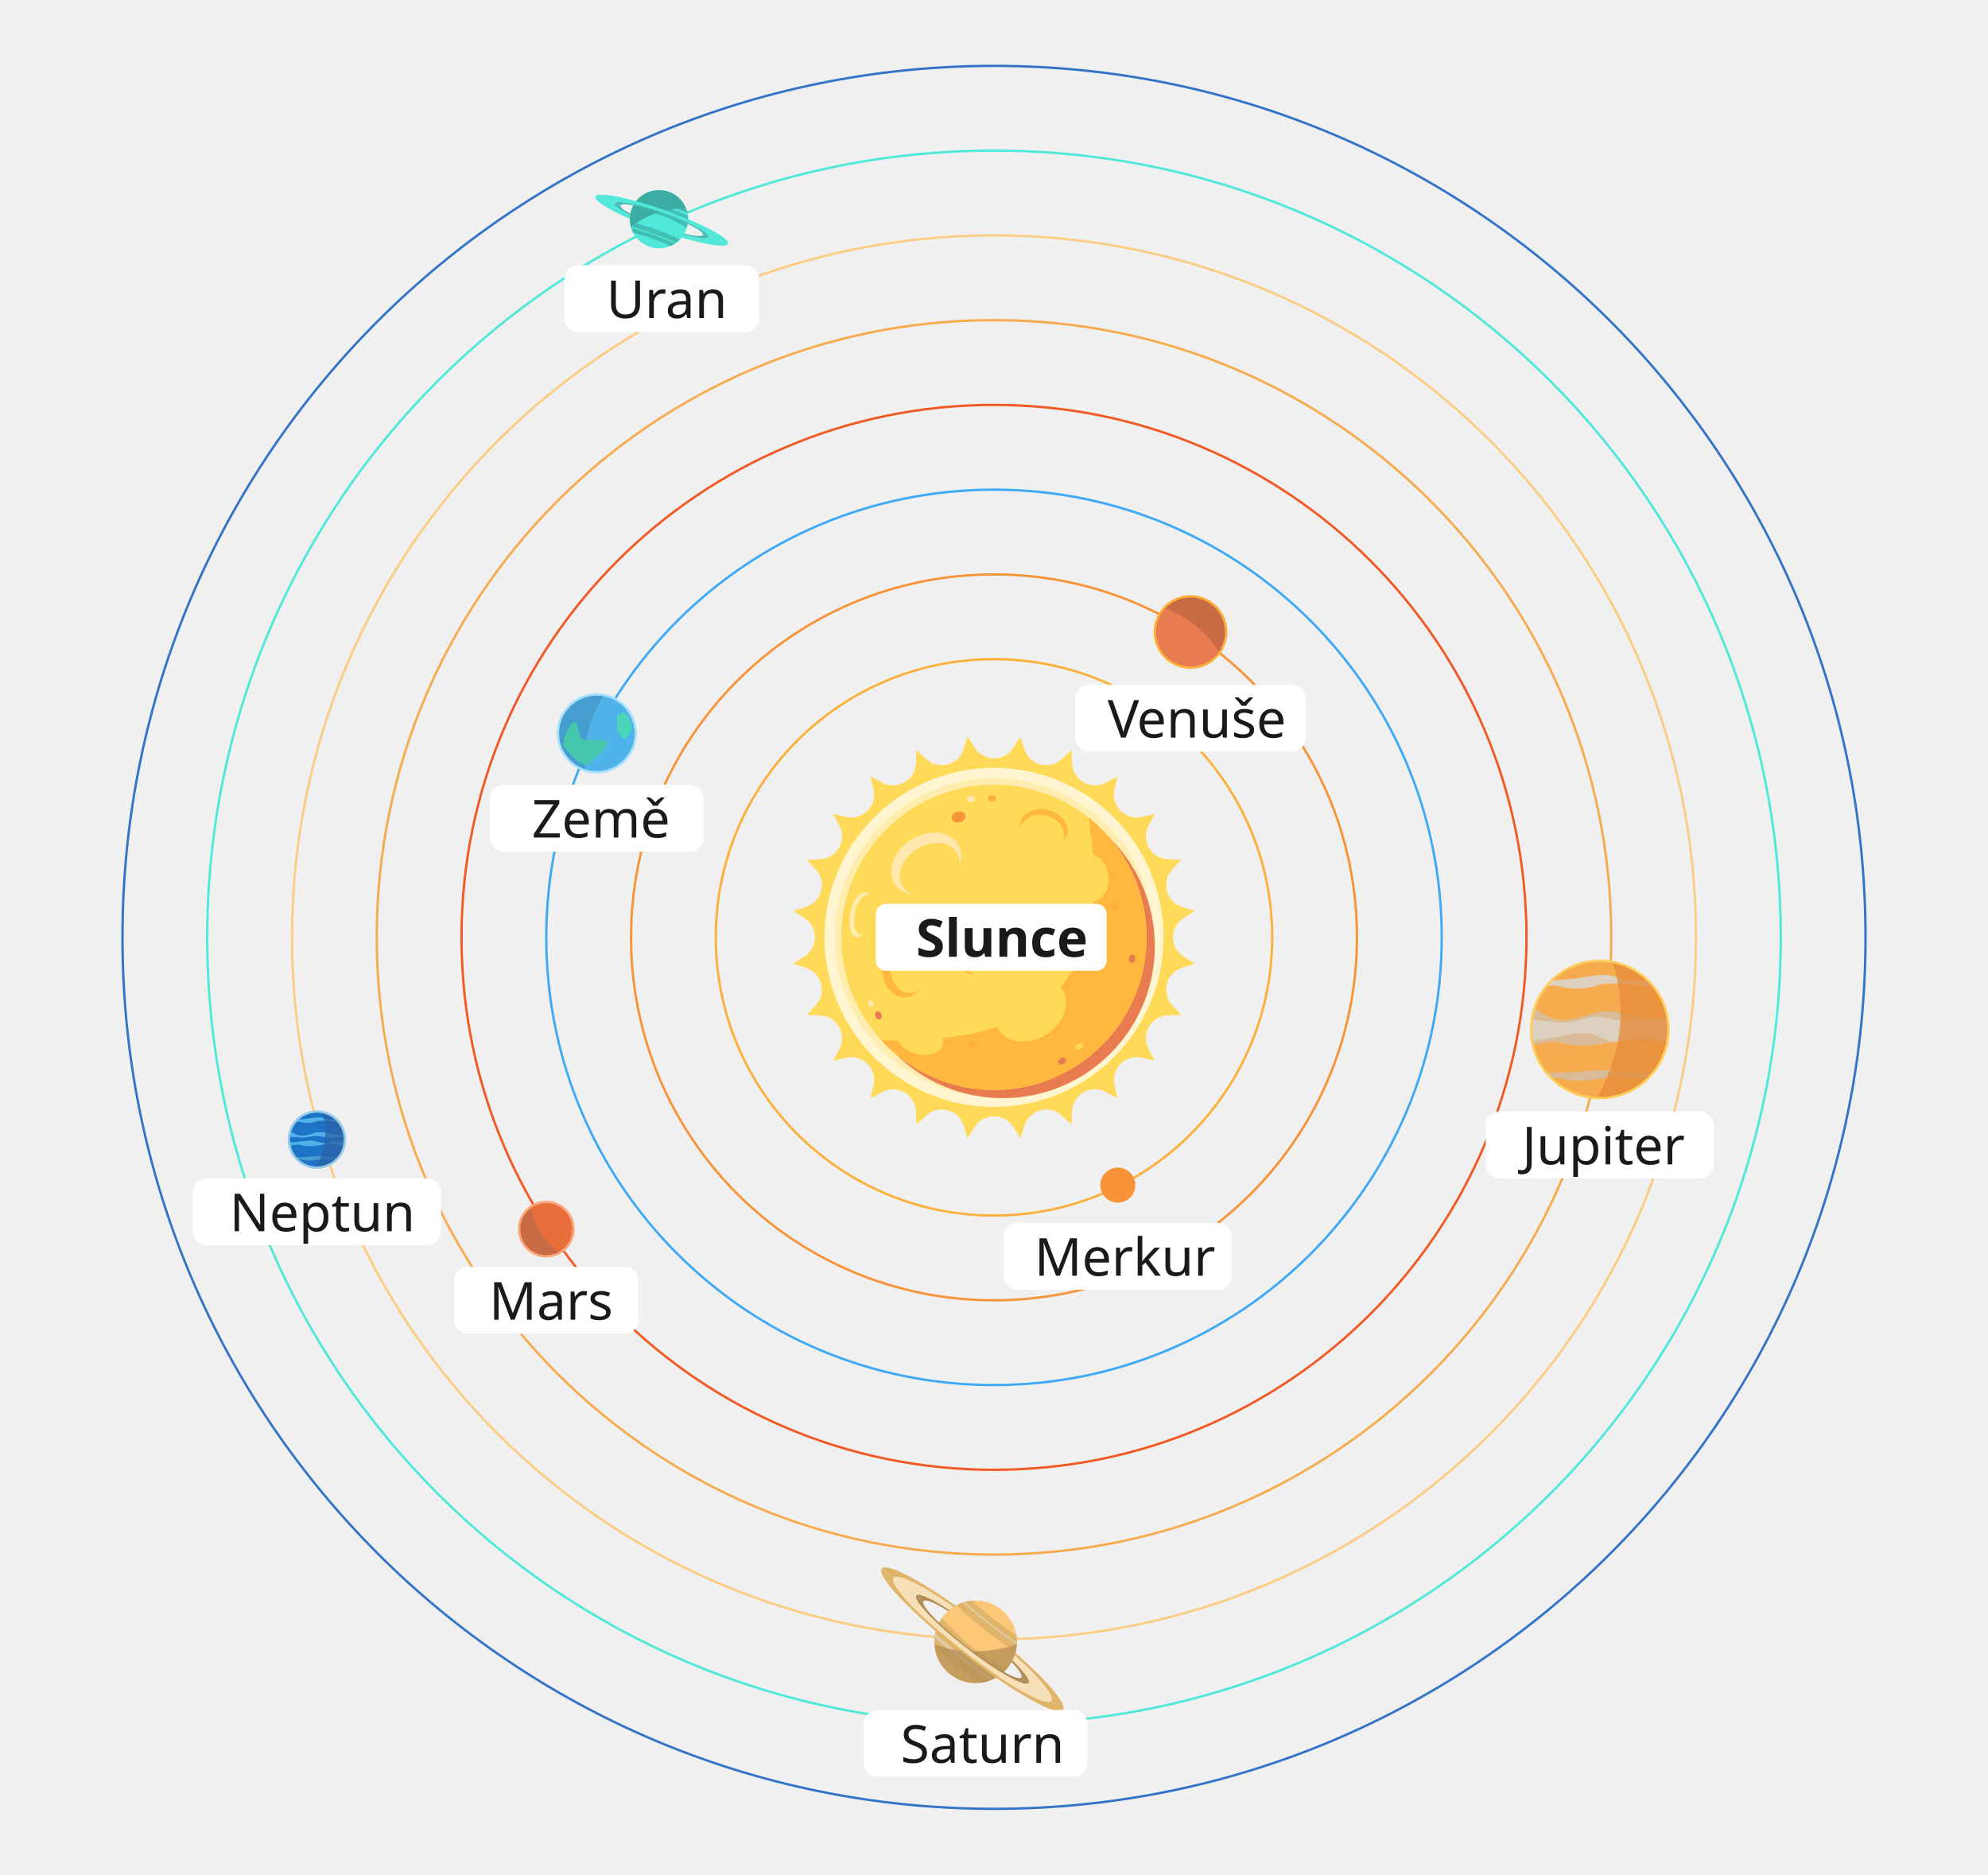
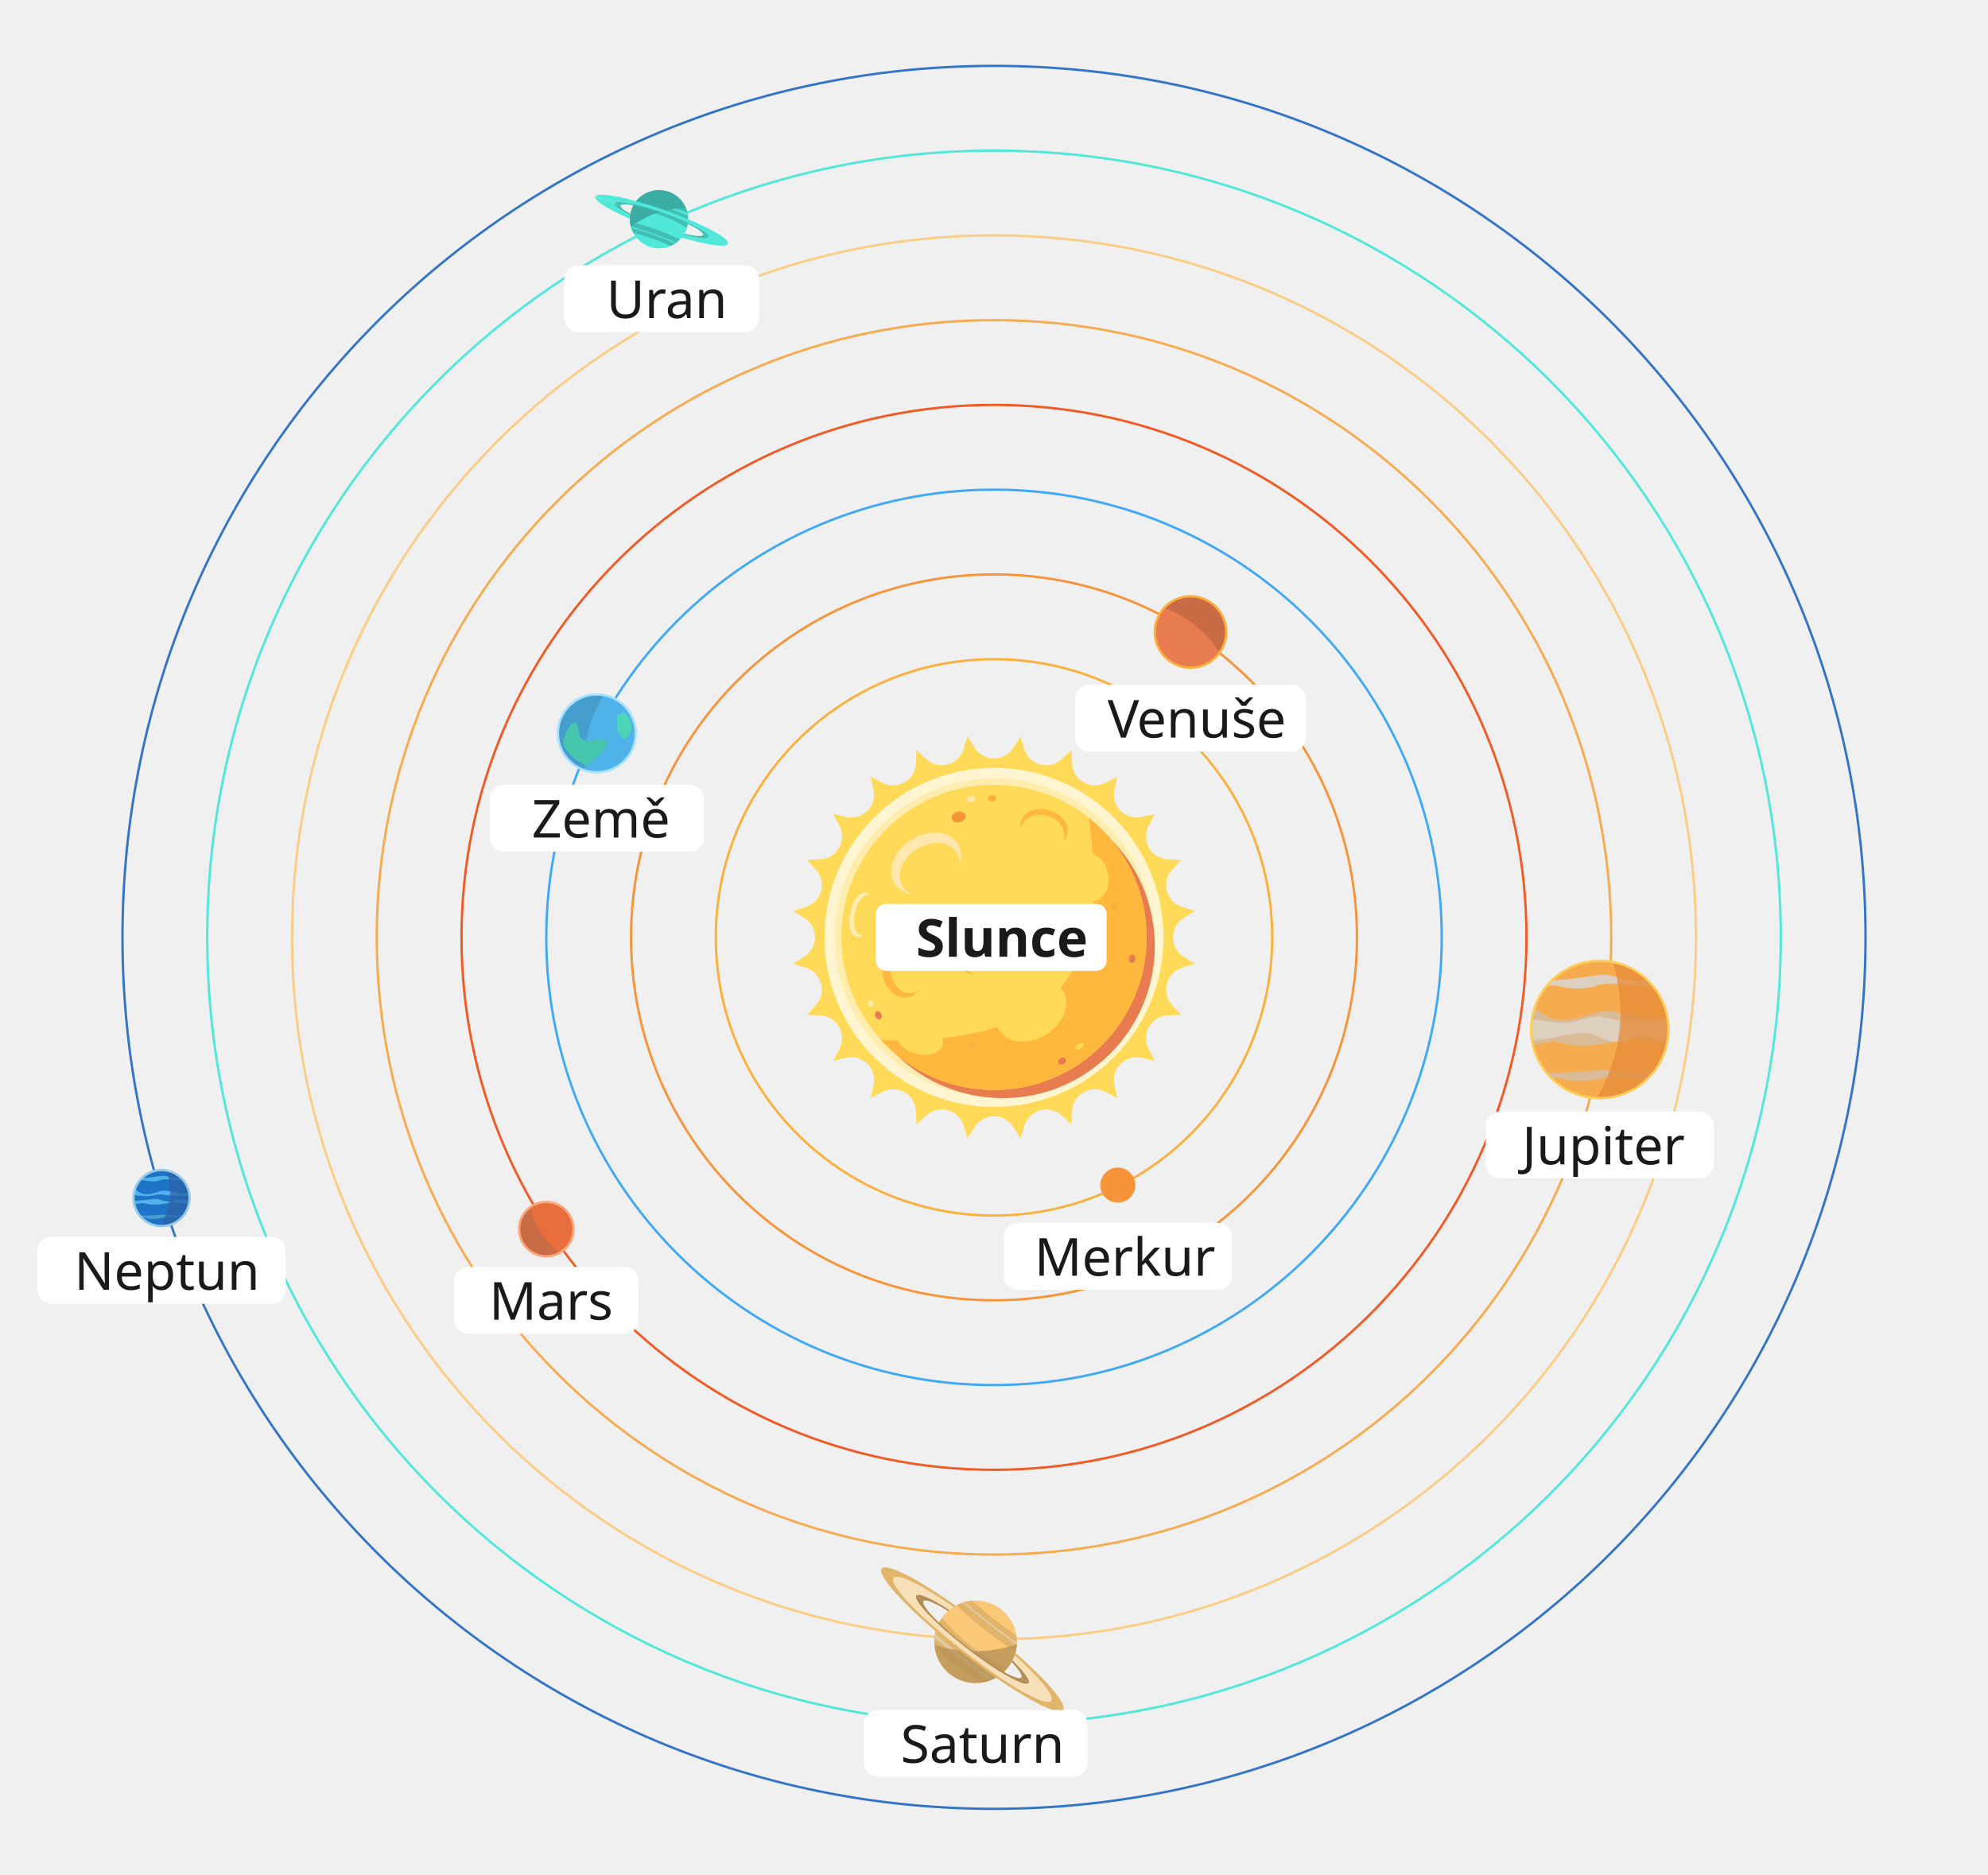
<svg xmlns="http://www.w3.org/2000/svg" id="a" viewBox="0 0 844 795.93">
  <defs>
    <clipPath id="b">
      <circle cx="422" cy="397.97" r="64.8" style="fill:#ffda59;" />
    </clipPath>
    <clipPath id="c">
      <circle cx="253.38" cy="311.35" r="16.53" style="fill:#4fb2e8; stroke:#a8e1ff; stroke-miterlimit:10;" />
    </clipPath>
    <clipPath id="d">
      <circle cx="231.92" cy="521.85" r="11.54" style="fill:#e86e3c; stroke:#fba67b; stroke-miterlimit:10;" />
    </clipPath>
    <clipPath id="e">
      <circle cx="679.2" cy="437.08" r="29.16" style="fill:#f7ab4f; stroke:#ffcd59; stroke-miterlimit:10;" />
    </clipPath>
    <clipPath id="f">
      <circle cx="505.43" cy="268.32" r="15.16" style="fill:#e87b4f; stroke:#fbb03b; stroke-miterlimit:10;" />
    </clipPath>
    <clipPath id="g">
      <circle cx="414.19" cy="697.06" r="17.53" style="fill:#fbc878;" />
    </clipPath>
    <clipPath id="h">
      <circle cx="279.79" cy="93.08" r="12.36" style="fill:#4fe8d9;" />
    </clipPath>
    <clipPath id="i">
-       <circle cx="134.54" cy="483.82" r="11.91" style="fill:#1e73c7; stroke:#97cbe8; stroke-miterlimit:10;" />
+       <circle cx="68.59" cy="508.66" r="11.91" style="fill:#1e73c7; stroke:#97cbe8; stroke-miterlimit:10;" />
    </clipPath>
  </defs>
  <path d="m430.2,317.46l3.03-4.79,1.69,5.41c2.12,6.79,10.6,9.06,15.83,4.24l4.17-3.84.23,5.66c.29,7.11,7.89,11.5,14.2,8.2l5.02-2.63-1.24,5.53c-1.56,6.95,4.64,13.15,11.59,11.59l5.53-1.24-2.63,5.02c-3.3,6.31,1.08,13.9,8.2,14.2l5.66.23-3.84,4.17c-4.82,5.24-2.55,13.71,4.24,15.83l5.41,1.69-4.79,3.03c-6.01,3.81-6.01,12.58,0,16.39l4.79,3.03-5.41,1.69c-6.79,2.12-9.06,10.6-4.24,15.83l3.84,4.17-5.66.23c-7.11.29-11.5,7.89-8.2,14.2l2.63,5.02-5.53-1.24c-6.95-1.56-13.15,4.64-11.59,11.59l1.24,5.53-5.02-2.63c-6.31-3.3-13.9,1.08-14.2,8.2l-.23,5.66-4.17-3.84c-5.24-4.82-13.71-2.55-15.83,4.24l-1.69,5.41-3.03-4.79c-3.81-6.01-12.58-6.01-16.39,0l-3.03,4.79-1.69-5.41c-2.12-6.79-10.6-9.06-15.83-4.24l-4.17,3.84-.23-5.66c-.29-7.11-7.89-11.5-14.2-8.2l-5.02,2.63,1.24-5.53c1.56-6.95-4.64-13.15-11.59-11.59l-5.53,1.24,2.63-5.02c3.3-6.31-1.08-13.9-8.2-14.2l-5.66-.23,3.84-4.17c4.82-5.24,2.55-13.71-4.24-15.83l-5.41-1.69,4.79-3.03c6.01-3.81,6.01-12.58,0-16.39l-4.79-3.03,5.41-1.69c6.79-2.12,9.06-10.6,4.24-15.83l-3.84-4.17,5.66-.23c7.11-.29,11.5-7.89,8.2-14.2l-2.63-5.02,5.53,1.24c6.95,1.56,13.15-4.64,11.59-11.59l-1.24-5.53,5.02,2.63c6.31,3.3,13.9-1.08,14.2-8.2l.23-5.66,4.17,3.84c5.24,4.82,13.71,2.55,15.83-4.24l1.69-5.41,3.03,4.79c3.81,6.01,12.58,6.01,16.39,0Z" style="fill:#ffda59;" />
  <circle cx="422" cy="397.97" r="71.97" style="fill:#fff5d1;" />
  <circle cx="422" cy="397.97" r="298.03" style="fill:none; stroke:#fbcc83; stroke-miterlimit:10;" />
  <circle cx="422" cy="397.97" r="67.61" style="fill:#ffedb0;" />
  <circle cx="425.72" cy="401.68" r="64.55" style="fill:#e87b4f;" />
  <g>
    <circle cx="422" cy="397.97" r="64.8" style="fill:#ffda59;" />
    <g style="clip-path:url(#b);">
      <path d="m460.92,340.36c16.07,83.29-23.75,105.87-100.67,100.67v31.99h128.44v-129.68l-27.77-2.98Z" style="fill:#ffb83d;" />
      <ellipse cx="365.54" cy="388.41" rx="9.7" ry="4.67" transform="translate(-87.7 669.59) rotate(-78.55)" style="fill:#ffedb0;" />
      <ellipse cx="367.21" cy="388.46" rx="8.68" ry="4.41" transform="translate(-86.4 671.27) rotate(-78.55)" style="fill:#ffda59;" />
      <ellipse cx="437.78" cy="429.08" rx="15.87" ry="12.03" transform="translate(-161.6 300.59) rotate(-32.33)" style="fill:#ffda59;" />
      <ellipse cx="395.21" cy="366.52" rx="13.56" ry="10.28" transform="translate(-134.74 268.13) rotate(-32.33)" style="fill:#fbb03b;" />
      <ellipse cx="393.23" cy="366.76" rx="15.87" ry="12.03" transform="translate(-135.18 267.11) rotate(-32.33)" style="fill:#ffe7ad;" />
      <ellipse cx="407" cy="346.82" rx="3" ry="2.27" transform="translate(-76.39 118.21) rotate(-15.12)" style="fill:#f79439;" />
      <ellipse cx="394.72" cy="369.24" rx="13.56" ry="10.28" transform="translate(-136.27 268.29) rotate(-32.33)" style="fill:#ffda59;" />
      <ellipse cx="383.68" cy="411.41" rx="9.2" ry="12.14" transform="translate(-22.13 21.81) rotate(-3.17)" style="fill:#ffb83d;" />
      <ellipse cx="385.89" cy="411.34" rx="7.86" ry="10.38" transform="translate(-22.13 21.94) rotate(-3.17)" style="fill:#ffda59;" />
      <ellipse cx="458.26" cy="444.24" rx="1.92" ry="1.11" transform="translate(-160.72 288.65) rotate(-30)" style="fill:#ffda59;" />
      <ellipse cx="369.76" cy="426.09" rx="1.11" ry="1.4" transform="translate(-150.73 208.45) rotate(-26.36)" style="fill:#ffe7ad;" />
      <ellipse cx="390.49" cy="440.72" rx="6.82" ry="10.16" transform="translate(-143.42 689.03) rotate(-73.4)" style="fill:#ffda59;" />
      <ellipse cx="443.28" cy="351.38" rx="7.7" ry="10.16" transform="translate(-20.09 675.81) rotate(-73.4)" style="fill:#ffb83d;" />
      <ellipse cx="442.52" cy="353.75" rx="7.7" ry="9.46" transform="translate(-22.9 676.77) rotate(-73.4)" style="fill:#ffda59;" />
      <circle cx="415.35" cy="403.02" r="10.99" style="fill:#ffb83d;" />
      <circle cx="417.29" cy="404.47" r="9.91" style="fill:#ffda59;" />
      <ellipse cx="421.13" cy="339" rx="1.79" ry="1.36" transform="translate(-18.08 23.77) rotate(-3.17)" style="fill:#fbb03b;" />
      <ellipse cx="412.17" cy="339.24" rx="1.79" ry="1.36" transform="translate(-18.1 23.28) rotate(-3.17)" style="fill:#ffe7ad;" />
      <ellipse cx="412.51" cy="443.53" rx="1.79" ry="1.36" transform="translate(-23.86 23.46) rotate(-3.17)" style="fill:#fbb03b;" />
      <ellipse cx="473.19" cy="384.65" rx="1.79" ry="1.36" transform="translate(43.82 817.66) rotate(-84.35)" style="fill:#fbb03b;" />
      <ellipse cx="480.62" cy="407.04" rx="1.79" ry="1.36" transform="translate(28.24 845.25) rotate(-84.35)" style="fill:#e87b4f;" />
      <ellipse cx="372.87" cy="431.09" rx="1.36" ry="1.79" transform="translate(-142.53 187.72) rotate(-23.87)" style="fill:#e87b4f;" />
      <ellipse cx="450.85" cy="450.49" rx="1.79" ry="1.36" transform="translate(-164.84 285.78) rotate(-30)" style="fill:#e87b4f;" />
      <ellipse cx="462.9" cy="372.47" rx="7.7" ry="10.16" transform="translate(-51.4 74.97) rotate(-8.77)" style="fill:#ffda59;" />
    </g>
  </g>
  <circle cx="422" cy="397.97" r="118.11" style="fill:none; stroke:#fbb03b; stroke-miterlimit:10;" />
  <circle cx="422" cy="397.97" r="154.09" style="fill:none; stroke:#f79439; stroke-miterlimit:10;" />
  <circle cx="422" cy="397.97" r="190.08" style="fill:none; stroke:#3fa9f5; stroke-miterlimit:10;" />
  <circle cx="422" cy="397.97" r="226.06" style="fill:none; stroke:#f15a24; stroke-miterlimit:10;" />
  <circle cx="422" cy="397.97" r="262.05" style="fill:none; stroke:#f7ab4f; stroke-miterlimit:10;" />
  <circle cx="422" cy="397.97" r="334.02" style="fill:none; stroke:#4fe8d9; stroke-miterlimit:10;" />
  <circle cx="422" cy="397.97" r="370" style="fill:none; stroke:#3374c7; stroke-miterlimit:10;" />
  <g>
    <circle cx="253.38" cy="311.35" r="16.53" style="fill:#4fb2e8;" />
    <g style="clip-path:url(#c);">
      <path d="m260.69,289.37c-8.89,10.75-14.4,23.97-11.99,43.02l-16.51-14.35,2.62-21.59,25.88-7.08Z" style="fill:#469ecf;" />
      <path d="m251.15,323.47s7.92-6.92,6.63-8.74c-1.29-1.82-8.51.6-10.49-.9-1.98-1.5-1.52-7.27-3.62-7.02-2.1.26-5.69,8.33-4.18,10.3,1.51,1.97,8.24,10.45,11.66,6.36Z" style="fill:#45c7ad;" />
      <path d="m263.96,302.79s-2.19.75-1.96,1.94c.23,1.19-.49,4.05.15,5.24s1.7,3.39,2.79,3.74c1.09.35,3.64-3.82,3.34-5.13s-1.71-7.02-4.32-5.77Z" style="fill:#4bd6ba;" />
    </g>
    <circle cx="253.38" cy="311.35" r="16.53" style="fill:none; stroke:#a8e1ff; stroke-miterlimit:10;" />
  </g>
  <g>
    <circle cx="231.92" cy="521.85" r="11.54" style="fill:#e86e3c;" />
    <g style="clip-path:url(#d);">
      <path d="m224.23,507.63c1.22,9.66,5.32,18.78,16.16,26.65l-15.19,1.55-9.73-11.65,8.76-16.55Z" style="fill:#c96b44;" />
    </g>
    <circle cx="231.92" cy="521.85" r="11.54" style="fill:none; stroke:#fba67b; stroke-miterlimit:10;" />
  </g>
  <g>
    <circle cx="679.2" cy="437.08" r="29.16" style="fill:#f7ab4f;" />
    <g style="clip-path:url(#e);">
      <path d="m723.78,429.39s-17.67,3.76-23.84,2.85c-6.17-.91-14.11-3.43-20.23-2.77-6.12.66-16.38,7.83-26.42-.25-7.84-6.31-14.44-1.13-14.44-1.13,0,0-5.31,12.47-5.1,15.89.21,3.42,18.52-.56,23.63-1.47,5.11-.91,6.22,1.83,16.22,1.38,10-.46,14.86-3.12,24.44-2.09,9.58,1.03,23.36,4.81,28.38,2.41,5.02-2.39-2.64-14.82-2.64-14.82Z" style="fill:#d9bb97;" />
      <path d="m648.96,432.42s12.78,2.26,17.24,1.71c4.46-.55,8.39-2.84,12.82-2.45,4.42.39,12.43,3.34,21.51,2.24,9.08-1.1,9.85-2.29,9.85-2.29,0,0,3.84,7.49,3.69,9.55s-13.08-1.16-16.78-1.71c-3.69-.55-3.39,3.08-10.62,2.81-7.24-.27-8.62-4.25-15.55-3.63-6.93.62-20.44,4.11-24.08,2.67-3.63-1.44,1.91-8.9,1.91-8.9Z" style="fill:#ded0be;" />
      <path d="m711.02,415.48s-13.77.96-18.58.73c-4.81-.23-7.23-2.5-12-2.33-4.77.17-15.2,2.71-24.99,2.25-9.79-.47-10.62-.97-10.62-.97,0,0-4.14,3.19-3.98,4.06.16.87,14.1-.5,18.08-.73,3.98-.23,3.65,1.31,11.45,1.19,7.8-.12,7.06-2.34,14.52-2.08,7.47.26,24.26,2.28,28.18,1.67,3.91-.61-2.06-3.79-2.06-3.79Z" style="fill:#ded0be;" />
      <path d="m711.85,454.65s-13.77.96-18.58.73-9.04-1.21-13.81-1.04c-4.77.17-13.39,1.42-23.18.95-9.79-.47-10.62-.97-10.62-.97,0,0-4.14,3.19-3.98,4.06.16.87,14.1-.5,18.08-.73s3.65,1.31,11.45,1.19c7.8-.12,9.29-1.81,16.75-1.54,7.47.26,22.03,1.75,25.95,1.14,3.91-.61-2.06-3.79-2.06-3.79Z" style="fill:#d9bb97;" />
      <path d="m671.3,476.34c15.09-20.51,23.64-46.65,9.42-78.2l32.62,20.62,1.19,38.34-43.23,19.24Z" style="fill:#e68a35; opacity:.75;" />
    </g>
    <circle cx="679.2" cy="437.08" r="29.16" style="fill:none; stroke:#ffcd59; stroke-miterlimit:10;" />
  </g>
  <g>
    <circle cx="505.43" cy="268.32" r="15.16" style="fill:#e87b4f;" />
    <g style="clip-path:url(#f);">
      <path d="m520.97,282.8c-5.58-11.51-14.5-21.16-31.31-26.4l18.27-8.3,17.01,10.42-3.97,24.28Z" style="fill:#c96b44;" />
    </g>
    <circle cx="505.43" cy="268.32" r="15.16" style="fill:none; stroke:#fbb03b; stroke-miterlimit:10;" />
  </g>
  <g>
    <path d="m417.25,690.32c-21.25-16.56-40.45-27.45-42.9-24.31l5.03,3.92c2.12-2.73,18.82,6.74,37.29,21.13,18.47,14.4,31.72,28.28,29.59,31l5.03,3.92c2.44-3.14-12.8-19.11-34.05-35.67Z" style="fill:#e0b469;" />
    <path d="m415.57,692.47c-13.2-10.29-25.13-17.05-26.65-15.1l3.13,2.44c1.32-1.69,11.69,4.18,23.16,13.13,11.47,8.94,19.7,17.57,18.38,19.26l3.13,2.44c1.52-1.95-7.95-11.87-21.15-22.16Z" style="fill:#b38e54;" />
    <path d="m415.57,692.47c13.2,10.29,22.67,20.21,21.15,22.16l9.54,7.44c2.12-2.73-11.12-16.61-29.59-31-18.47-14.4-35.16-23.86-37.29-21.13l9.54,7.44c1.52-1.95,13.45,4.81,26.65,15.1Z" style="fill:#f7e0b7;" />
    <g>
      <circle cx="414.19" cy="697.06" r="17.53" style="fill:#fbc878;" />
      <g style="clip-path:url(#g);">
        <path d="m433.53,702.55c-10.5-6.22-20.18-13.83-29.14-22.71l3.68-4.72c8.67,8.81,18.39,16.37,29.14,22.71l-3.68,4.72Z" style="fill:#e0b469;" />
        <path d="m434.94,700.49c-10.19-6.74-19.89-14.34-29.14-22.71l.49-.62c9.27,8.59,18.31,15.67,29.14,22.71l-.49.62Z" style="fill:#e0cba6;" />
        <path d="m421.88,717.07c-11.23-5.28-20.89-12.93-29.14-22.71l6.49-8.33c7.91,9.79,17.64,17.34,29.14,22.71l-6.49,8.33Z" style="fill:#e0b469;" />
        <path d="m423.02,715.36c-10.15-6.79-19.86-14.38-29.14-22.71l.9-1.15c9.39,8.61,18.44,15.68,29.14,22.71l-.9,1.15Z" style="fill:#e0cba6;" />
        <path d="m389.68,695.41c13.4,6.27,28.44,8.41,47.35.87l-10.34,20.77-22.86,3.05-14.14-24.68Z" style="fill:#b38f54; opacity:.75;" />
      </g>
    </g>
    <path d="m410.43,699.06c11.47,8.94,21.84,14.82,23.16,13.13l-41.55-32.39c-1.32,1.69,6.91,10.32,18.38,19.26Z" style="fill:none;" />
    <path d="m415.21,692.93c-11.47-8.94-21.84-14.82-23.16-13.13l41.55,32.39c1.32-1.69-6.91-10.32-18.38-19.26Z" style="fill:none;" />
    <path d="m408.97,700.93c-18.47-14.4-31.72-28.28-29.59-31l-5.03-3.92c-2.44,3.14,12.8,19.11,34.05,35.67,21.25,16.56,40.45,27.45,42.9,24.31l-5.03-3.92c-2.12,2.73-18.82-6.74-37.29-21.13Z" style="fill:#e0b469;" />
    <path d="m410.43,699.06c-11.47-8.94-19.7-17.57-18.38-19.26l-3.13-2.44c-1.52,1.95,7.95,11.87,21.15,22.16,13.2,10.29,25.13,17.05,26.65,15.1l-3.13-2.44c-1.32,1.69-11.69-4.18-23.16-13.13Z" style="fill:#b38e54;" />
    <path d="m408.97,700.93c18.47,14.4,35.16,23.86,37.29,21.13l-9.54-7.44c-1.52,1.95-13.45-4.81-26.65-15.1-13.2-10.29-22.67-20.21-21.15-22.16l-9.54-7.44c-2.12,2.73,11.12,16.61,29.59,31Z" style="fill:#f7e0b7;" />
  </g>
  <g>
    <path d="m279.89,96.46c11.12,3.94,20.61,5.8,21.19,4.16l-2.63-.93c-.51,1.43-8.75-.19-18.42-3.61-9.67-3.42-17.09-7.35-16.59-8.78l-2.63-.93c-.58,1.64,7.96,6.16,19.08,10.1Z" style="fill:#41bfb3;" />
    <path d="m279.89,96.46c-11.12-3.94-19.67-8.46-19.08-10.1l-8.04-2.85c-.81,2.3,11.14,8.62,26.7,14.13,15.56,5.51,28.83,8.11,29.65,5.82l-8.04-2.85c-.58,1.64-10.07-.22-21.19-4.16Z" style="fill:#4fe8d9;" />
    <g>
      <circle cx="279.79" cy="93.08" r="12.36" style="fill:#4fe8d9;" />
      <g style="clip-path:url(#h);">
        <path d="m265.63,93.72c8.41,1.82,16.58,4.75,24.55,8.69l-1.41,3.97c-7.76-3.96-15.95-6.85-24.55-8.69l1.41-3.97Z" style="fill:#41bfb3;" />
        <path d="m265.15,95.41c8.32,2.24,16.5,5.15,24.55,8.69l-.19.52c-8.12-3.68-15.74-6.4-24.55-8.69l.19-.52Z" style="fill:#4fe8d9;" />
        <path d="m270.18,81.41c8.69,1.03,16.85,3.99,24.55,8.69l-2.49,7.02c-7.47-4.79-15.66-7.67-24.55-8.69l2.49-7.02Z" style="fill:#41bfb3;" />
        <path d="m269.8,82.81c8.3,2.27,16.49,5.18,24.55,8.69l-.34.97c-8.2-3.67-15.83-6.37-24.55-8.69l.34-.97Z" style="fill:#4fe8d9;" />
        <path d="m296.54,88.72c-10.36-1.2-20.89.72-31.85,9.98l2.29-16.19,14.61-7.13,14.96,13.35Z" style="fill:#3bada3;" />
      </g>
    </g>
    <path d="m281.85,90.9c-9.67-3.42-17.91-5.04-18.42-3.61l35,12.39c.51-1.43-6.92-5.36-16.59-8.78Z" style="fill:none;" />
    <path d="m280.02,96.07c9.67,3.42,17.91,5.04,18.42,3.61l-35-12.39c-.51,1.43,6.92,5.36,16.59,8.78Z" style="fill:none;" />
    <path d="m281.85,90.9c9.67,3.42,17.09,7.35,16.59,8.78l2.63.93c.58-1.64-7.96-6.16-19.08-10.1-11.12-3.94-20.61-5.8-21.19-4.16l2.63.93c.51-1.43,8.75.19,18.42,3.61Z" style="fill:#41bfb3;" />
    <path d="m282.41,89.33c-15.56-5.51-28.83-8.11-29.65-5.82l8.04,2.85c.58-1.64,10.07.22,21.19,4.16,11.12,3.94,19.67,8.46,19.08,10.1l8.04,2.85c.81-2.3-11.14-8.62-26.7-14.13Z" style="fill:#4fe8d9;" />
  </g>
  <rect x="630.77" y="471.91" width="96.86" height="28.39" rx="6" ry="6" style="fill:#fff;" />
  <text transform="translate(646.2 494.35)" style="fill:#1a1a1a; font-family:SegoeUI, 'Segoe UI'; font-size:22.28px;">
    <tspan x="0" y="0">Jupiter</tspan>
  </text>
  <rect x="456.44" y="290.72" width="97.96" height="28.39" rx="6" ry="6" style="fill:#fff;" />
  <rect x="371.84" y="383.77" width="97.96" height="28.39" rx="4.25" ry="4.25" style="fill:#fff;" />
  <text transform="translate(470.23 313.16)" style="fill:#1a1a1a; font-family:SegoeUI, 'Segoe UI'; font-size:22.28px;">
    <tspan x="0" y="0" style="letter-spacing:-.06em;">V</tspan>
    <tspan x="12.42" y="0">enuše</tspan>
  </text>
  <circle cx="474.56" cy="503.16" r="7.44" style="fill:#f79439;" />
  <rect x="426.13" y="519.19" width="96.86" height="28.39" rx="6" ry="6" style="fill:#fff;" />
  <text transform="translate(439.15 541.63)" style="fill:#1a1a1a; font-family:SegoeUI, 'Segoe UI'; font-size:22.28px;">
    <tspan x="0" y="0">Merkur</tspan>
  </text>
  <rect x="366.7" y="725.99" width="94.97" height="28.39" rx="6" ry="6" style="fill:#fff;" />
  <text transform="translate(382.35 748.43)" style="fill:#1a1a1a; font-family:SegoeUI, 'Segoe UI'; font-size:22.28px;">
    <tspan x="0" y="0">Saturn</tspan>
  </text>
  <rect x="192.75" y="537.86" width="78.35" height="28.39" rx="6" ry="6" style="fill:#fff;" />
  <text transform="translate(207.66 560.3)" style="fill:#1a1a1a; font-family:SegoeUI, 'Segoe UI'; font-size:22.28px;">
    <tspan x="0" y="0">Mars</tspan>
  </text>
  <rect x="207.94" y="333.17" width="90.88" height="28.39" rx="6" ry="6" style="fill:#fff;" />
  <text transform="translate(225.78 355.61)" style="fill:#1a1a1a; font-family:SegoeUI, 'Segoe UI'; font-size:22.28px;">
    <tspan x="0" y="0">Země</tspan>
  </text>
  <rect x="239.57" y="112.6" width="82.73" height="28.39" rx="6" ry="6" style="fill:#fff;" />
  <text transform="translate(257.44 135.04)" style="fill:#1a1a1a; font-family:SegoeUI, 'Segoe UI'; font-size:22.28px;">
    <tspan x="0" y="0">Uran</tspan>
  </text>
  <text transform="translate(388.87 406.21)" style="fill:#1a1a1a; font-family:SegoeUI-Semibold, 'Segoe UI'; font-size:22.28px; font-weight:600;">
    <tspan x="0" y="0">Slunce</tspan>
  </text>
  <g>
    <g>
-       <circle cx="134.54" cy="483.82" r="11.91" style="fill:#1e73c7;" />
+       <circle cx="68.59" cy="508.66" r="11.91" style="fill:#1e73c7;" />
      <g style="clip-path:url(#i);">
-         <path d="m152.74,480.68s-7.21,1.54-9.73,1.16c-2.52-.37-5.76-1.4-8.26-1.13-2.5.27-6.69,3.2-10.79-.1-3.2-2.57-5.9-.46-5.9-.46,0,0-2.17,5.09-2.08,6.49.08,1.4,7.56-.23,9.65-.6,2.09-.37,2.54.75,6.62.56,4.09-.19,6.07-1.27,9.98-.85,3.91.42,9.54,1.96,11.59.98,2.05-.98-1.08-6.05-1.08-6.05Z" style="fill:#4fb2e8;" />
-         <path d="m122.19,482.5s5.22.63,7.04.48c1.82-.15,3.43-.79,5.23-.68,1.81.11,5.08.93,8.78.63,3.71-.31,4.02-.64,4.02-.64,0,0,1.57,2.09,1.51,2.66-.06.57-5.34-.32-6.85-.48-1.51-.15-1.38.86-4.34.78s-3.52-1.18-6.35-1.01c-2.83.17-8.35,1.15-9.83.74-1.48-.4.78-2.48.78-2.48Z" style="fill:#1e73c7;" />
-         <path d="m147.53,475s-5.62.39-7.59.3c-1.96-.1-2.95-1.02-4.9-.95-1.95.07-6.21,1.11-10.2.92-4-.19-4.34-.4-4.34-.4,0,0-1.69,1.3-1.62,1.66s5.76-.2,7.38-.3c1.63-.1,1.49.54,4.67.49,3.18-.05,2.88-.96,5.93-.85,3.05.11,9.91.93,11.51.68s-.84-1.55-.84-1.55Z" style="fill:#4fb2e8;" />
-         <path d="m147.87,490.99s-5.62.39-7.59.3c-1.96-.1-3.69-.49-5.64-.43-1.95.07-5.47.58-9.47.39-4-.19-4.34-.4-4.34-.4,0,0-1.69,1.3-1.62,1.66.07.36,5.76-.2,7.38-.3,1.63-.1,1.49.54,4.67.49,3.18-.05,3.79-.74,6.84-.63,3.05.11,9,.71,10.59.46,1.6-.25-.84-1.55-.84-1.55Z" style="fill:#469ecf;" />
-         <path d="m131.31,499.85c6.16-8.37,9.65-19.05,3.85-31.93l13.32,8.42.48,15.66-17.65,7.86Z" style="fill:#2b62a8; opacity:.75;" />
+         <path d="m86.79,505.52s-7.21,1.54-9.73,1.16c-2.52-.37-5.76-1.4-8.26-1.13-2.5.27-6.69,3.2-10.79-.1-3.2-2.57-5.9-.46-5.9-.46,0,0-2.17,5.09-2.08,6.49.08,1.4,7.56-.23,9.65-.6,2.09-.37,2.54.75,6.62.56,4.09-.19,6.07-1.27,9.98-.85,3.91.42,9.54,1.96,11.59.98,2.05-.98-1.08-6.05-1.08-6.05Z" style="fill:#4fb2e8;" />
+         <path d="m56.24,507.34s5.22.63,7.04.48c1.82-.15,3.43-.79,5.23-.68,1.81.11,5.08.93,8.78.63,3.71-.31,4.02-.64,4.02-.64,0,0,1.57,2.09,1.51,2.66-.06.57-5.34-.32-6.85-.48-1.51-.15-1.38.86-4.34.78s-3.52-1.18-6.35-1.01c-2.83.17-8.35,1.15-9.83.74-1.48-.4.78-2.48.78-2.48Z" style="fill:#1e73c7;" />
+         <path d="m81.58,499.84s-5.62.39-7.59.3c-1.96-.1-2.95-1.02-4.9-.95-1.95.07-6.21,1.11-10.2.92-4-.19-4.34-.4-4.34-.4,0,0-1.69,1.3-1.62,1.66s5.76-.2,7.38-.3c1.63-.1,1.49.54,4.67.49,3.18-.05,2.88-.96,5.93-.85,3.05.11,9.91.93,11.51.68s-.84-1.55-.84-1.55Z" style="fill:#4fb2e8;" />
+         <path d="m81.92,515.83s-5.62.39-7.59.3c-1.96-.1-3.69-.49-5.64-.43-1.95.07-5.47.58-9.47.39-4-.19-4.34-.4-4.34-.4,0,0-1.69,1.3-1.62,1.66.07.36,5.76-.2,7.38-.3,1.63-.1,1.49.54,4.67.49,3.18-.05,3.79-.74,6.84-.63,3.05.11,9,.71,10.59.46,1.6-.25-.84-1.55-.84-1.55Z" style="fill:#469ecf;" />
+         <path d="m65.36,524.69c6.16-8.37,9.65-19.05,3.85-31.93l13.32,8.42.48,15.66-17.65,7.86Z" style="fill:#2b62a8; opacity:.75;" />
      </g>
-       <circle cx="134.54" cy="483.82" r="11.91" style="fill:none; stroke:#97cbe8; stroke-miterlimit:10;" />
+       <circle cx="68.59" cy="508.66" r="11.91" style="fill:none; stroke:#97cbe8; stroke-miterlimit:10;" />
    </g>
-     <rect x="81.82" y="500.3" width="105.43" height="28.39" rx="6" ry="6" style="fill:#fff;" />
-     <text transform="translate(97.45 522.74)" style="fill:#1a1a1a; font-family:SegoeUI, 'Segoe UI'; font-size:22.28px;">
+     <rect x="15.88" y="525.14" width="105.43" height="28.39" rx="6" ry="6" style="fill:#fff;" />
+     <text transform="translate(31.5 547.58)" style="fill:#1a1a1a; font-family:SegoeUI, 'Segoe UI'; font-size:22.28px;">
      <tspan x="0" y="0">Neptun</tspan>
    </text>
  </g>
</svg>
